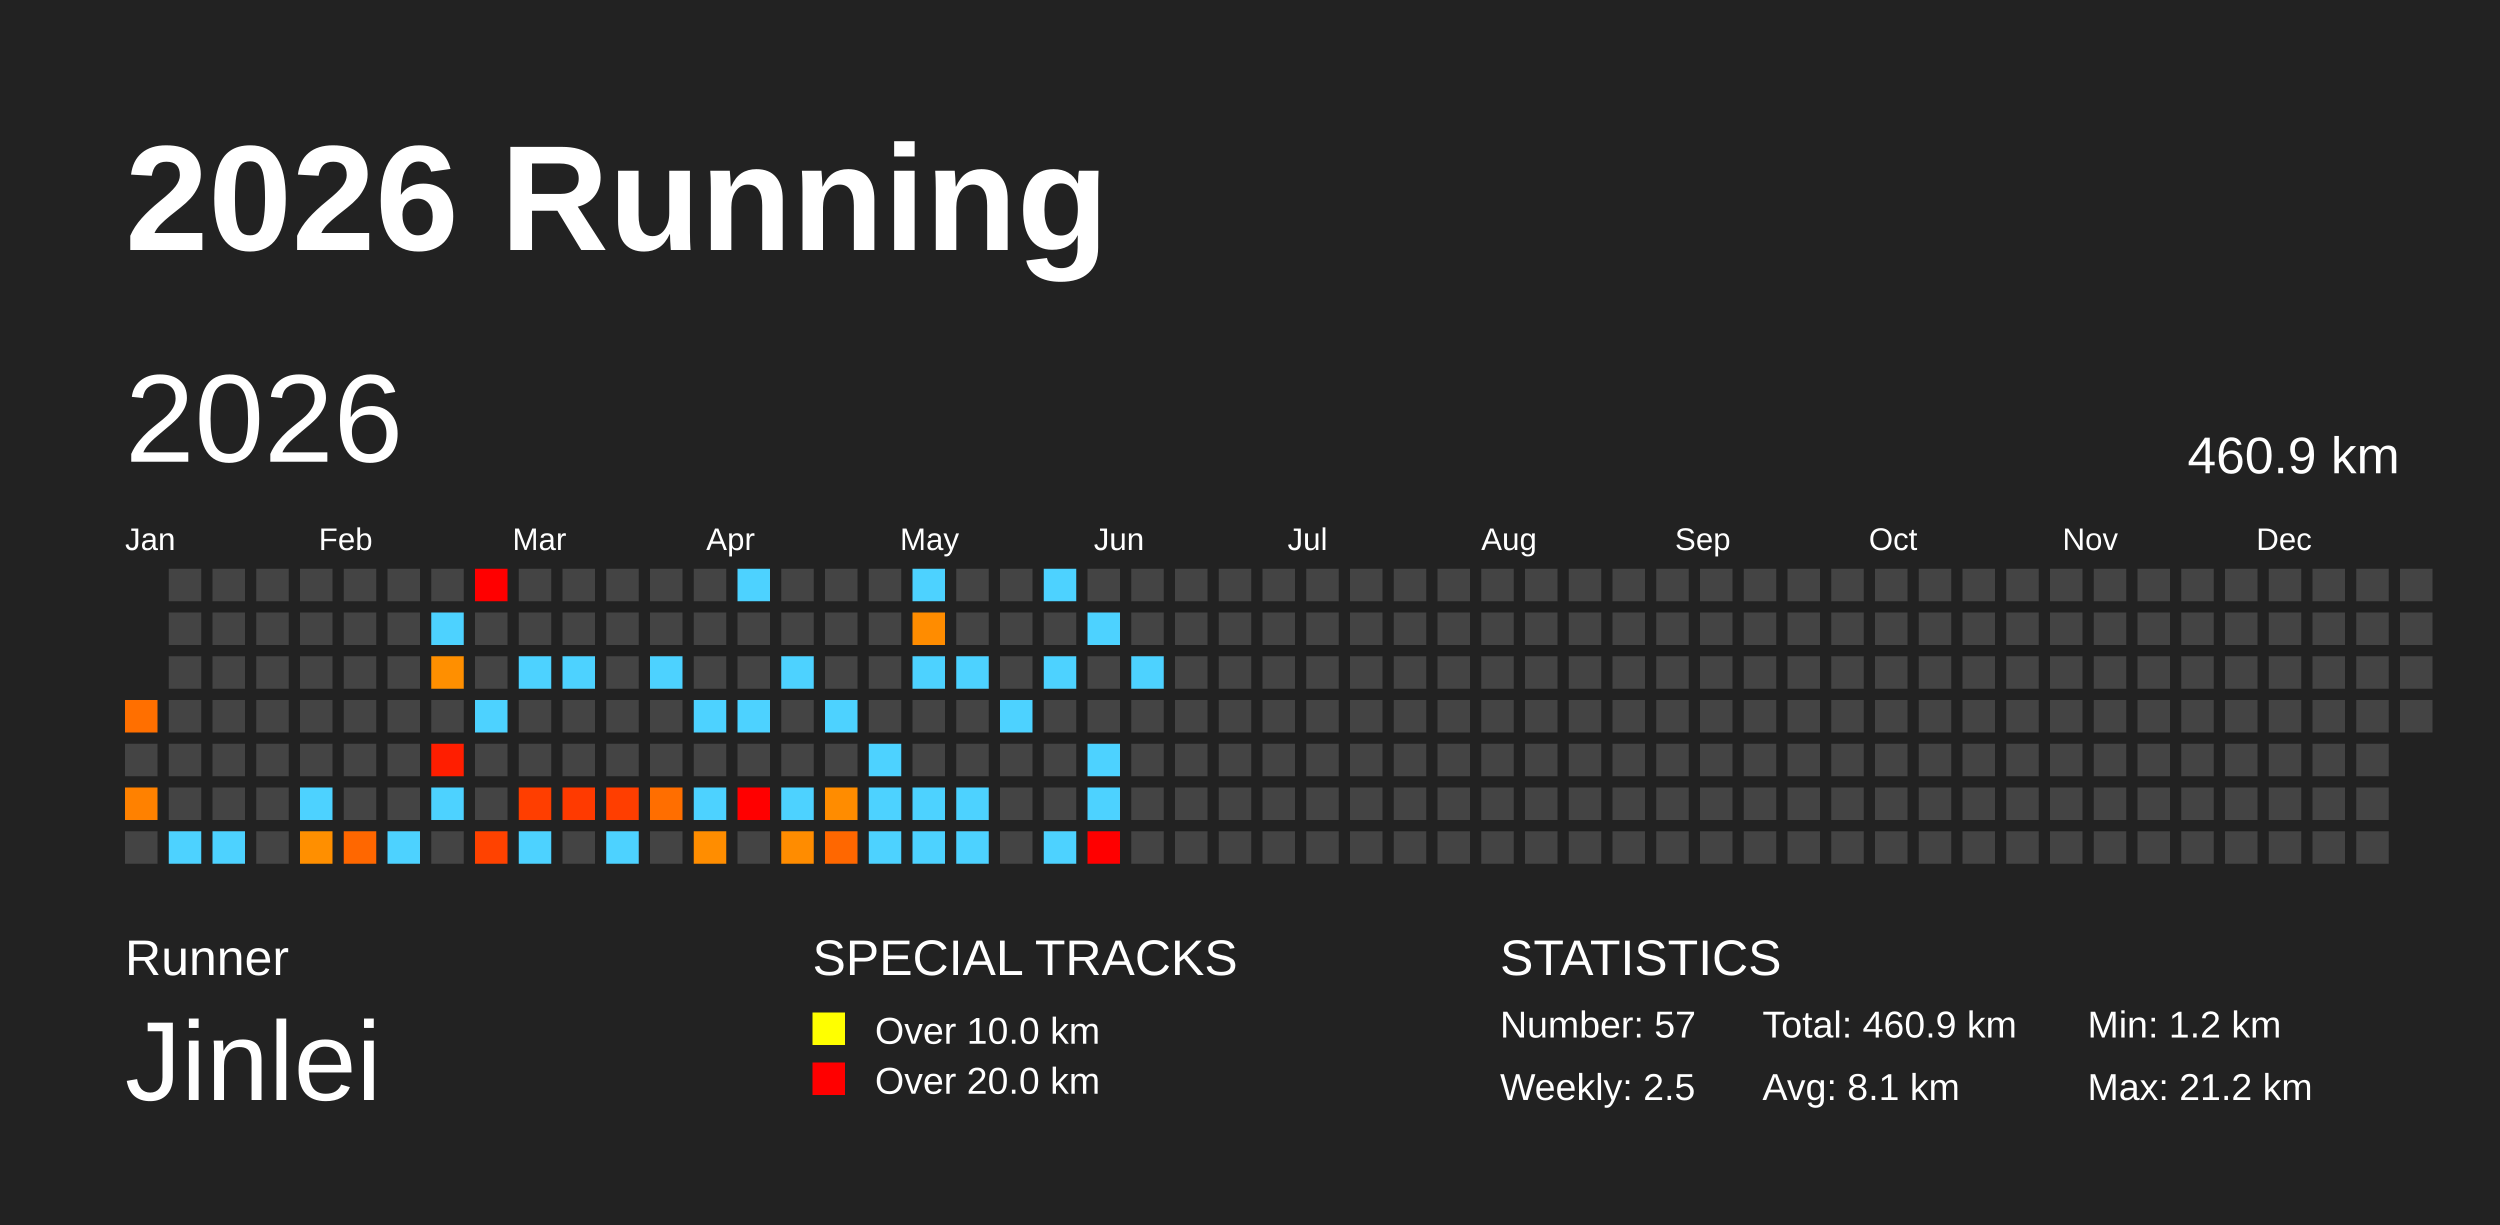
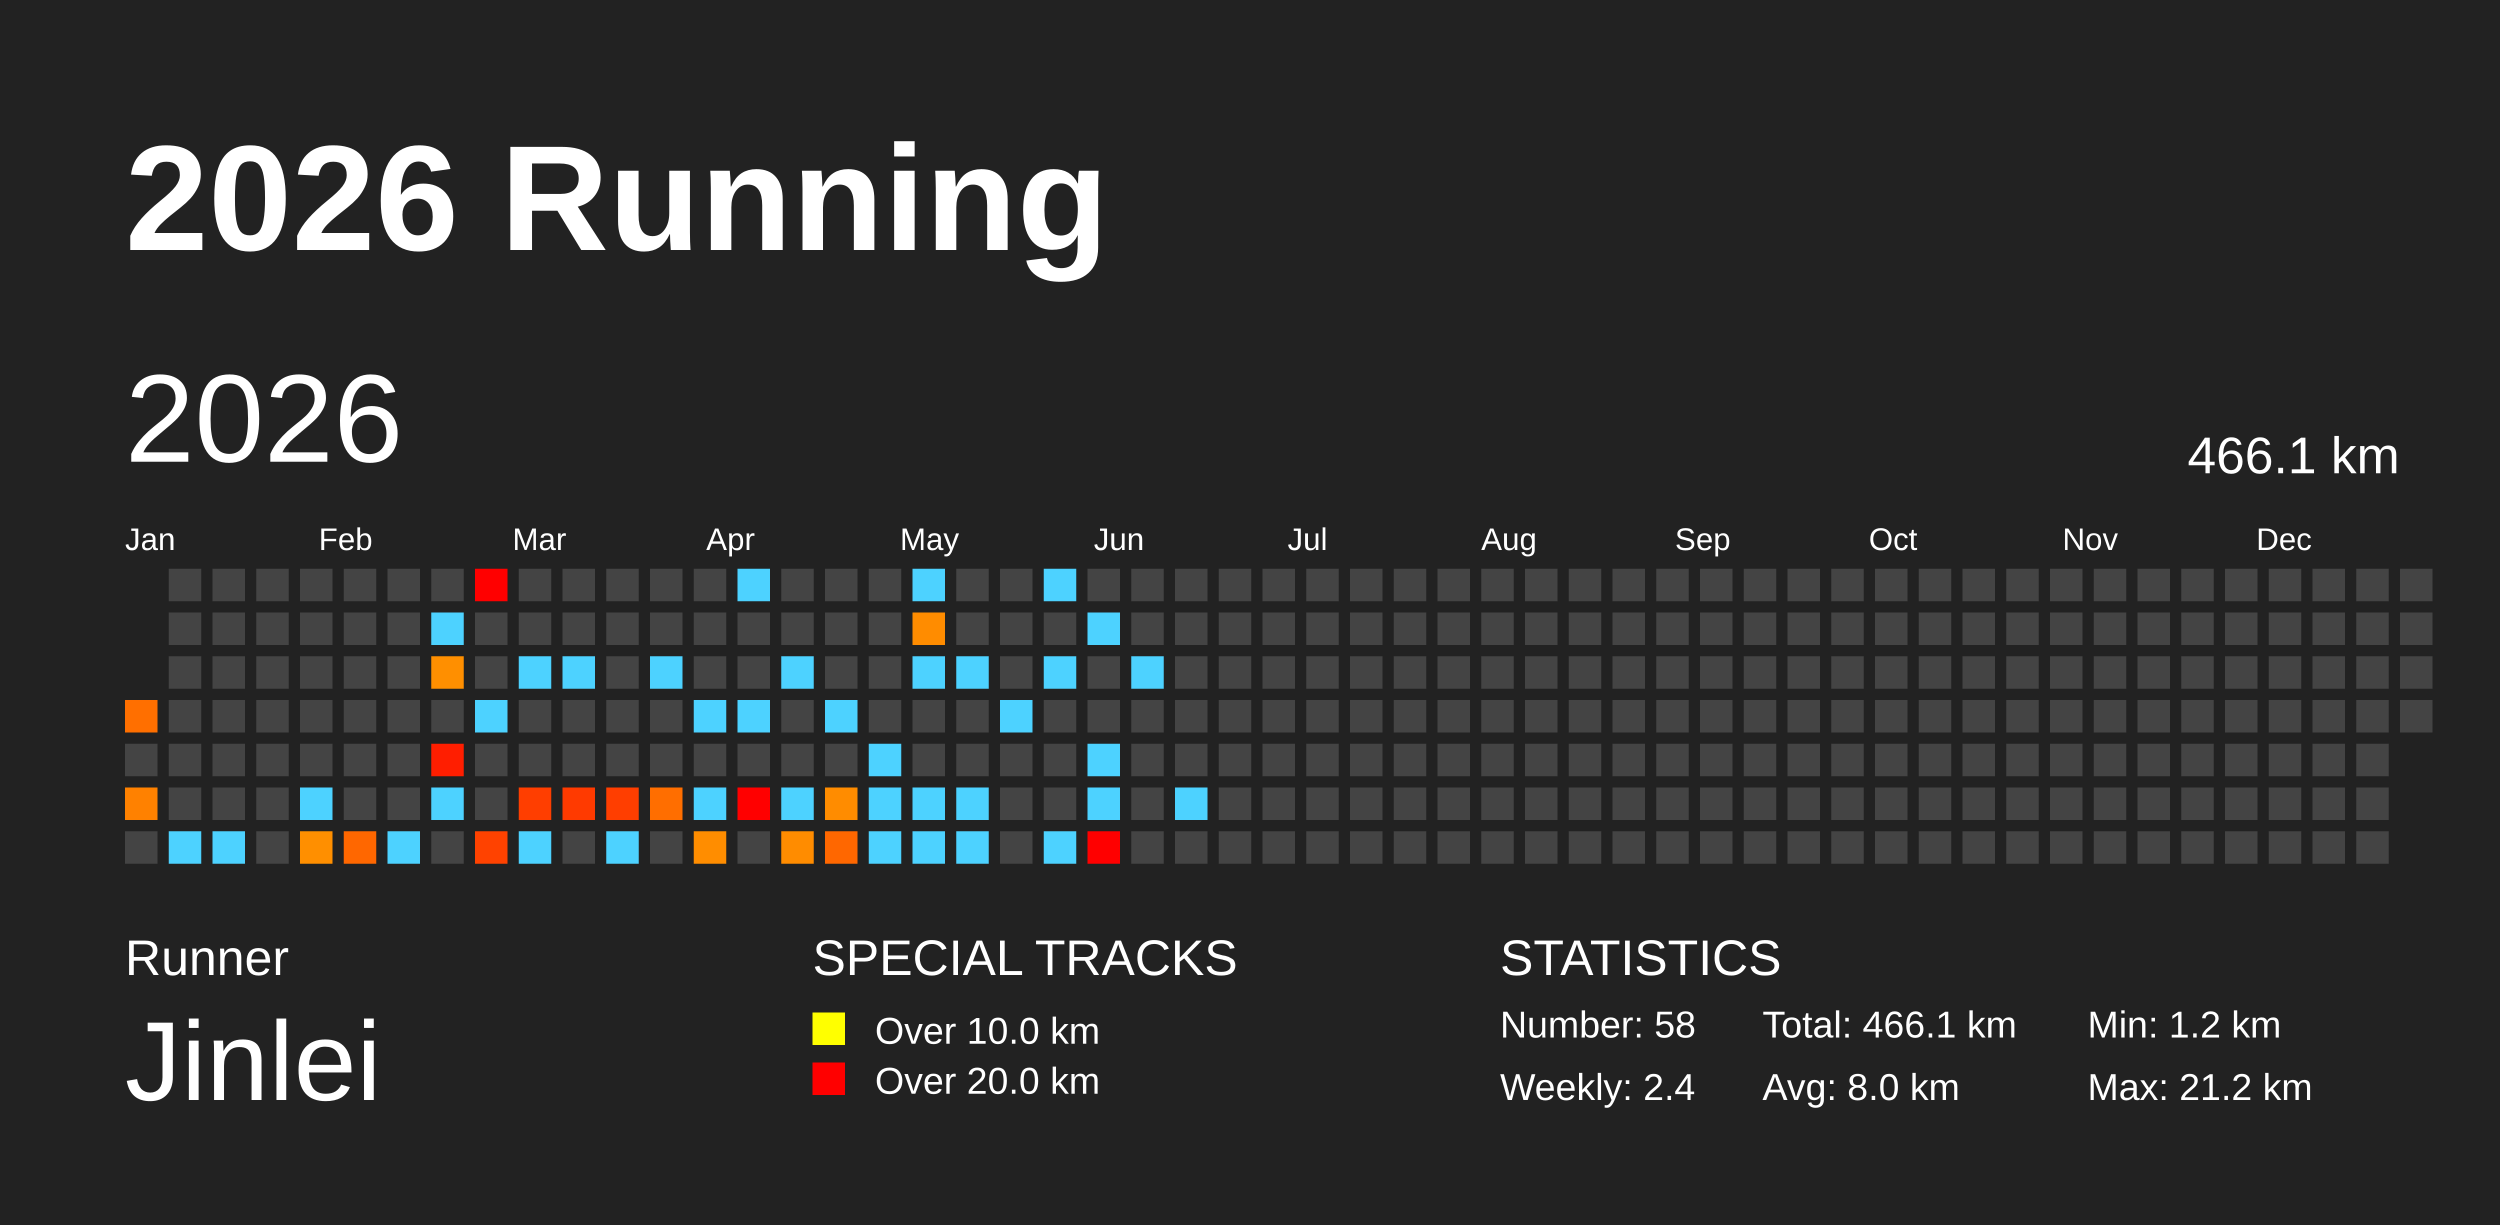
<svg xmlns="http://www.w3.org/2000/svg" baseProfile="full" height="98mm" version="1.1" viewBox="0,0,200,98" width="200mm">
  <defs>
    <pattern height="2" id="indoor-stripe" patternUnits="userSpaceOnUse" width="2">
      <line stroke="white" stroke-opacity="0.45" stroke-width="0.5" x1="0" x2="2" y1="2" y2="0" />
    </pattern>
  </defs>
  <rect fill="#222222" height="98" width="200" x="0" y="0" />
  <text fill="#FFFFFF" style="font-size:12px; font-family:Arial; font-weight:bold;" x="10" y="20">2026 Running</text>
  <text fill="#FFFFFF" style="font-size:4px; font-family:Arial" x="10" y="78">Runner</text>
  <text fill="#FFFFFF" style="font-size:9px; font-family:Arial" x="10" y="88">Jinlei</text>
  <text fill="#FFFFFF" style="font-size:4px; font-family:Arial" x="65" y="78">SPECIAL TRACKS</text>
  <rect fill="yellow" height="2.6" width="2.6" x="65" y="81" />
  <text fill="#FFFFFF" style="font-size:3px; font-family:Arial" x="70" y="83.5">Over 10.0 km</text>
  <rect fill="red" height="2.6" width="2.6" x="65" y="85" />
  <text fill="#FFFFFF" style="font-size:3px; font-family:Arial" x="70" y="87.5">Over 20.0 km</text>
  <text fill="#FFFFFF" style="font-size:4px; font-family:Arial" x="120" y="78">STATISTICS</text>
-   <text fill="#FFFFFF" style="font-size:3px; font-family:Arial" x="120" y="83">Number: 57</text>
-   <text fill="#FFFFFF" style="font-size:3px; font-family:Arial" x="120" y="88">Weekly: 2.5</text>
-   <text fill="#FFFFFF" style="font-size:3px; font-family:Arial" x="141" y="83">Total: 460.9 km</text>
-   <text fill="#FFFFFF" style="font-size:3px; font-family:Arial" x="141" y="88">Avg: 8.1 km</text>
+   <text fill="#FFFFFF" style="font-size:3px; font-family:Arial" x="120" y="83">Number: 58</text>
+   <text fill="#FFFFFF" style="font-size:3px; font-family:Arial" x="120" y="88">Weekly: 2.4</text>
+   <text fill="#FFFFFF" style="font-size:3px; font-family:Arial" x="141" y="83">Total: 466.1 km</text>
+   <text fill="#FFFFFF" style="font-size:3px; font-family:Arial" x="141" y="88">Avg: 8.0 km</text>
  <text fill="#FFFFFF" style="font-size:3px; font-family:Arial" x="167" y="83">Min: 1.2 km</text>
  <text fill="#FFFFFF" style="font-size:3px; font-family:Arial" x="167" y="88">Max: 21.2 km</text>
  <text dominant-baseline="hanging" fill="#FFFFFF" style="font-size:10.0px; font-family:Arial;" x="10" y="30">2026</text>
-   <text dominant-baseline="hanging" fill="#FFFFFF" style="font-size:4.125px; font-family:Arial;" x="175" y="35">460.9 km</text>
+   <text dominant-baseline="hanging" fill="#FFFFFF" style="font-size:4.125px; font-family:Arial;" x="175" y="35">466.1 km</text>
  <text fill="#FFFFFF" style="font-size:2.5px; font-family:Arial" x="10.0" y="44">Jan</text>
  <text fill="#FFFFFF" style="font-size:2.5px; font-family:Arial" x="25.5" y="44">Feb</text>
  <text fill="#FFFFFF" style="font-size:2.5px; font-family:Arial" x="41.0" y="44">Mar</text>
  <text fill="#FFFFFF" style="font-size:2.5px; font-family:Arial" x="56.5" y="44">Apr</text>
  <text fill="#FFFFFF" style="font-size:2.5px; font-family:Arial" x="72.0" y="44">May</text>
  <text fill="#FFFFFF" style="font-size:2.5px; font-family:Arial" x="87.5" y="44">Jun</text>
  <text fill="#FFFFFF" style="font-size:2.5px; font-family:Arial" x="103.0" y="44">Jul</text>
  <text fill="#FFFFFF" style="font-size:2.5px; font-family:Arial" x="118.5" y="44">Aug</text>
  <text fill="#FFFFFF" style="font-size:2.5px; font-family:Arial" x="134.0" y="44">Sep</text>
  <text fill="#FFFFFF" style="font-size:2.5px; font-family:Arial" x="149.5" y="44">Oct</text>
  <text fill="#FFFFFF" style="font-size:2.5px; font-family:Arial" x="165.0" y="44">Nov</text>
  <text fill="#FFFFFF" style="font-size:2.5px; font-family:Arial" x="180.5" y="44">Dec</text>
  <rect fill="#ff6f00" height="2.6" width="2.6" x="10.0" y="56.0" />
  <rect fill="#444444" height="2.6" width="2.6" x="10.0" y="59.5" />
  <rect fill="#ff8100" height="2.6" width="2.6" x="10.0" y="63.0" />
  <rect fill="#444444" height="2.6" width="2.6" x="10.0" y="66.5" />
  <rect fill="#444444" height="2.6" width="2.6" x="13.5" y="45.5" />
  <rect fill="#444444" height="2.6" width="2.6" x="13.5" y="49.0" />
  <rect fill="#444444" height="2.6" width="2.6" x="13.5" y="52.5" />
  <rect fill="#444444" height="2.6" width="2.6" x="13.5" y="56.0" />
  <rect fill="#444444" height="2.6" width="2.6" x="13.5" y="59.5" />
  <rect fill="#444444" height="2.6" width="2.6" x="13.5" y="63.0" />
  <rect fill="#4dd2ff" height="2.6" width="2.6" x="13.5" y="66.5" />
  <rect fill="#444444" height="2.6" width="2.6" x="17.0" y="45.5" />
  <rect fill="#444444" height="2.6" width="2.6" x="17.0" y="49.0" />
  <rect fill="#444444" height="2.6" width="2.6" x="17.0" y="52.5" />
  <rect fill="#444444" height="2.6" width="2.6" x="17.0" y="56.0" />
  <rect fill="#444444" height="2.6" width="2.6" x="17.0" y="59.5" />
  <rect fill="#444444" height="2.6" width="2.6" x="17.0" y="63.0" />
  <rect fill="#4dd2ff" height="2.6" width="2.6" x="17.0" y="66.5" />
  <rect fill="#444444" height="2.6" width="2.6" x="20.5" y="45.5" />
  <rect fill="#444444" height="2.6" width="2.6" x="20.5" y="49.0" />
  <rect fill="#444444" height="2.6" width="2.6" x="20.5" y="52.5" />
  <rect fill="#444444" height="2.6" width="2.6" x="20.5" y="56.0" />
  <rect fill="#444444" height="2.6" width="2.6" x="20.5" y="59.5" />
  <rect fill="#444444" height="2.6" width="2.6" x="20.5" y="63.0" />
  <rect fill="#444444" height="2.6" width="2.6" x="20.5" y="66.5" />
  <rect fill="#444444" height="2.6" width="2.6" x="24.0" y="45.5" />
  <rect fill="#444444" height="2.6" width="2.6" x="24.0" y="49.0" />
  <rect fill="#444444" height="2.6" width="2.6" x="24.0" y="52.5" />
  <rect fill="#444444" height="2.6" width="2.6" x="24.0" y="56.0" />
  <rect fill="#444444" height="2.6" width="2.6" x="24.0" y="59.5" />
  <rect fill="#4dd2ff" height="2.6" width="2.6" x="24.0" y="63.0" />
  <rect fill="#ff8f00" height="2.6" width="2.6" x="24.0" y="66.5" />
  <rect fill="#444444" height="2.6" width="2.6" x="27.5" y="45.5" />
  <rect fill="#444444" height="2.6" width="2.6" x="27.5" y="49.0" />
  <rect fill="#444444" height="2.6" width="2.6" x="27.5" y="52.5" />
  <rect fill="#444444" height="2.6" width="2.6" x="27.5" y="56.0" />
  <rect fill="#444444" height="2.6" width="2.6" x="27.5" y="59.5" />
  <rect fill="#444444" height="2.6" width="2.6" x="27.5" y="63.0" />
  <rect fill="#ff6700" height="2.6" width="2.6" x="27.5" y="66.5" />
  <rect fill="#444444" height="2.6" width="2.6" x="31.0" y="45.5" />
  <rect fill="#444444" height="2.6" width="2.6" x="31.0" y="49.0" />
  <rect fill="#444444" height="2.6" width="2.6" x="31.0" y="52.5" />
  <rect fill="#444444" height="2.6" width="2.6" x="31.0" y="56.0" />
  <rect fill="#444444" height="2.6" width="2.6" x="31.0" y="59.5" />
  <rect fill="#444444" height="2.6" width="2.6" x="31.0" y="63.0" />
  <rect fill="#4dd2ff" height="2.6" width="2.6" x="31.0" y="66.5" />
  <rect fill="#444444" height="2.6" width="2.6" x="34.5" y="45.5" />
  <rect fill="#4dd2ff" height="2.6" width="2.6" x="34.5" y="49.0" />
  <rect fill="#ff8f00" height="2.6" width="2.6" x="34.5" y="52.5" />
  <rect fill="#444444" height="2.6" width="2.6" x="34.5" y="56.0" />
  <rect fill="#ff1e00" height="2.6" width="2.6" x="34.5" y="59.5" />
  <rect fill="#4dd2ff" height="2.6" width="2.6" x="34.5" y="63.0" />
  <rect fill="#444444" height="2.6" width="2.6" x="34.5" y="66.5" />
  <rect fill="red" height="2.6" width="2.6" x="38.0" y="45.5" />
  <rect fill="#444444" height="2.6" width="2.6" x="38.0" y="49.0" />
  <rect fill="#444444" height="2.6" width="2.6" x="38.0" y="52.5" />
  <rect fill="#4dd2ff" height="2.6" width="2.6" x="38.0" y="56.0" />
  <rect fill="#444444" height="2.6" width="2.6" x="38.0" y="59.5" />
  <rect fill="#444444" height="2.6" width="2.6" x="38.0" y="63.0" />
  <rect fill="#ff4200" height="2.6" width="2.6" x="38.0" y="66.5" />
  <rect fill="#444444" height="2.6" width="2.6" x="41.5" y="45.5" />
  <rect fill="#444444" height="2.6" width="2.6" x="41.5" y="49.0" />
  <rect fill="#4dd2ff" height="2.6" width="2.6" x="41.5" y="52.5" />
  <rect fill="#444444" height="2.6" width="2.6" x="41.5" y="56.0" />
  <rect fill="#444444" height="2.6" width="2.6" x="41.5" y="59.5" />
  <rect fill="#ff3e00" height="2.6" width="2.6" x="41.5" y="63.0" />
  <rect fill="#4dd2ff" height="2.6" width="2.6" x="41.5" y="66.5" />
  <rect fill="#444444" height="2.6" width="2.6" x="45.0" y="45.5" />
  <rect fill="#444444" height="2.6" width="2.6" x="45.0" y="49.0" />
  <rect fill="#4dd2ff" height="2.6" width="2.6" x="45.0" y="52.5" />
  <rect fill="#444444" height="2.6" width="2.6" x="45.0" y="56.0" />
  <rect fill="#444444" height="2.6" width="2.6" x="45.0" y="59.5" />
  <rect fill="#ff3a00" height="2.6" width="2.6" x="45.0" y="63.0" />
  <rect fill="#444444" height="2.6" width="2.6" x="45.0" y="66.5" />
  <rect fill="#444444" height="2.6" width="2.6" x="48.5" y="45.5" />
  <rect fill="#444444" height="2.6" width="2.6" x="48.5" y="49.0" />
  <rect fill="#444444" height="2.6" width="2.6" x="48.5" y="52.5" />
  <rect fill="#444444" height="2.6" width="2.6" x="48.5" y="56.0" />
  <rect fill="#444444" height="2.6" width="2.6" x="48.5" y="59.5" />
  <rect fill="#ff3e00" height="2.6" width="2.6" x="48.5" y="63.0" />
  <rect fill="#4dd2ff" height="2.6" width="2.6" x="48.5" y="66.5" />
  <rect fill="#444444" height="2.6" width="2.6" x="52.0" y="45.5" />
  <rect fill="#444444" height="2.6" width="2.6" x="52.0" y="49.0" />
  <rect fill="#4dd2ff" height="2.6" width="2.6" x="52.0" y="52.5" />
  <rect fill="#444444" height="2.6" width="2.6" x="52.0" y="56.0" />
  <rect fill="#444444" height="2.6" width="2.6" x="52.0" y="59.5" />
  <rect fill="#ff6e00" height="2.6" width="2.6" x="52.0" y="63.0" />
  <rect fill="#444444" height="2.6" width="2.6" x="52.0" y="66.5" />
  <rect fill="#444444" height="2.6" width="2.6" x="55.5" y="45.5" />
  <rect fill="#444444" height="2.6" width="2.6" x="55.5" y="49.0" />
  <rect fill="#444444" height="2.6" width="2.6" x="55.5" y="52.5" />
  <rect fill="#4dd2ff" height="2.6" width="2.6" x="55.5" y="56.0" />
  <rect fill="#444444" height="2.6" width="2.6" x="55.5" y="59.5" />
  <rect fill="#4dd2ff" height="2.6" width="2.6" x="55.5" y="63.0" />
  <rect fill="#ff8d00" height="2.6" width="2.6" x="55.5" y="66.5" />
  <rect fill="#4dd2ff" height="2.6" width="2.6" x="59.0" y="45.5" />
  <rect fill="#444444" height="2.6" width="2.6" x="59.0" y="49.0" />
  <rect fill="#444444" height="2.6" width="2.6" x="59.0" y="52.5" />
  <rect fill="#4dd2ff" height="2.6" width="2.6" x="59.0" y="56.0" />
  <rect fill="#444444" height="2.6" width="2.6" x="59.0" y="59.5" />
  <rect fill="red" height="2.6" width="2.6" x="59.0" y="63.0" />
  <rect fill="#444444" height="2.6" width="2.6" x="59.0" y="66.5" />
  <rect fill="#444444" height="2.6" width="2.6" x="62.5" y="45.5" />
  <rect fill="#444444" height="2.6" width="2.6" x="62.5" y="49.0" />
  <rect fill="#4dd2ff" height="2.6" width="2.6" x="62.5" y="52.5" />
  <rect fill="#444444" height="2.6" width="2.6" x="62.5" y="56.0" />
  <rect fill="#444444" height="2.6" width="2.6" x="62.5" y="59.5" />
  <rect fill="#4dd2ff" height="2.6" width="2.6" x="62.5" y="63.0" />
  <rect fill="#ff8c00" height="2.6" width="2.6" x="62.5" y="66.5" />
  <rect fill="#444444" height="2.6" width="2.6" x="66.0" y="45.5" />
  <rect fill="#444444" height="2.6" width="2.6" x="66.0" y="49.0" />
  <rect fill="#444444" height="2.6" width="2.6" x="66.0" y="52.5" />
  <rect fill="#4dd2ff" height="2.6" width="2.6" x="66.0" y="56.0" />
  <rect fill="#444444" height="2.6" width="2.6" x="66.0" y="59.5" />
  <rect fill="#ff8c00" height="2.6" width="2.6" x="66.0" y="63.0" />
  <rect fill="#ff6700" height="2.6" width="2.6" x="66.0" y="66.5" />
  <rect fill="#444444" height="2.6" width="2.6" x="69.5" y="45.5" />
  <rect fill="#444444" height="2.6" width="2.6" x="69.5" y="49.0" />
  <rect fill="#444444" height="2.6" width="2.6" x="69.5" y="52.5" />
  <rect fill="#444444" height="2.6" width="2.6" x="69.5" y="56.0" />
  <rect fill="#4dd2ff" height="2.6" width="2.6" x="69.5" y="59.5" />
  <rect fill="#4dd2ff" height="2.6" width="2.6" x="69.5" y="63.0" />
  <rect fill="#4dd2ff" height="2.6" width="2.6" x="69.5" y="66.5" />
  <rect fill="#4dd2ff" height="2.6" width="2.6" x="73.0" y="45.5" />
  <rect fill="#ff8c00" height="2.6" width="2.6" x="73.0" y="49.0" />
  <rect fill="#4dd2ff" height="2.6" width="2.6" x="73.0" y="52.5" />
  <rect fill="#444444" height="2.6" width="2.6" x="73.0" y="56.0" />
  <rect fill="#444444" height="2.6" width="2.6" x="73.0" y="59.5" />
  <rect fill="#4dd2ff" height="2.6" width="2.6" x="73.0" y="63.0" />
  <rect fill="#4dd2ff" height="2.6" width="2.6" x="73.0" y="66.5" />
  <rect fill="#444444" height="2.6" width="2.6" x="76.5" y="45.5" />
  <rect fill="#444444" height="2.6" width="2.6" x="76.5" y="49.0" />
  <rect fill="#4dd2ff" height="2.6" width="2.6" x="76.5" y="52.5" />
  <rect fill="#444444" height="2.6" width="2.6" x="76.5" y="56.0" />
  <rect fill="#444444" height="2.6" width="2.6" x="76.5" y="59.5" />
  <rect fill="#4dd2ff" height="2.6" width="2.6" x="76.5" y="63.0" />
  <rect fill="#4dd2ff" height="2.6" width="2.6" x="76.5" y="66.5" />
  <rect fill="#444444" height="2.6" width="2.6" x="80.0" y="45.5" />
  <rect fill="#444444" height="2.6" width="2.6" x="80.0" y="49.0" />
  <rect fill="#444444" height="2.6" width="2.6" x="80.0" y="52.5" />
  <rect fill="#4dd2ff" height="2.6" width="2.6" x="80.0" y="56.0" />
  <rect fill="#444444" height="2.6" width="2.6" x="80.0" y="59.5" />
  <rect fill="#444444" height="2.6" width="2.6" x="80.0" y="63.0" />
  <rect fill="#444444" height="2.6" width="2.6" x="80.0" y="66.5" />
  <rect fill="#4dd2ff" height="2.6" width="2.6" x="83.5" y="45.5" />
  <rect fill="#444444" height="2.6" width="2.6" x="83.5" y="49.0" />
  <rect fill="#4dd2ff" height="2.6" width="2.6" x="83.5" y="52.5" />
  <rect fill="#444444" height="2.6" width="2.6" x="83.5" y="56.0" />
  <rect fill="#444444" height="2.6" width="2.6" x="83.5" y="59.5" />
  <rect fill="#444444" height="2.6" width="2.6" x="83.5" y="63.0" />
  <rect fill="#4dd2ff" height="2.6" width="2.6" x="83.5" y="66.5" />
  <rect fill="#444444" height="2.6" width="2.6" x="87.0" y="45.5" />
  <rect fill="#4dd2ff" height="2.6" width="2.6" x="87.0" y="49.0" />
  <rect fill="#444444" height="2.6" width="2.6" x="87.0" y="52.5" />
  <rect fill="#444444" height="2.6" width="2.6" x="87.0" y="56.0" />
  <rect fill="#4dd2ff" height="2.6" width="2.6" x="87.0" y="59.5" />
  <rect fill="#4dd2ff" height="2.6" width="2.6" x="87.0" y="63.0" />
  <rect fill="red" height="2.6" width="2.6" x="87.0" y="66.5" />
  <rect fill="#444444" height="2.6" width="2.6" x="90.5" y="45.5" />
  <rect fill="#444444" height="2.6" width="2.6" x="90.5" y="49.0" />
  <rect fill="#4dd2ff" height="2.6" width="2.6" x="90.5" y="52.5" />
  <rect fill="#444444" height="2.6" width="2.6" x="90.5" y="56.0" />
  <rect fill="#444444" height="2.6" width="2.6" x="90.5" y="59.5" />
  <rect fill="#444444" height="2.6" width="2.6" x="90.5" y="63.0" />
  <rect fill="#444444" height="2.6" width="2.6" x="90.5" y="66.5" />
  <rect fill="#444444" height="2.6" width="2.6" x="94.0" y="45.5" />
  <rect fill="#444444" height="2.6" width="2.6" x="94.0" y="49.0" />
  <rect fill="#444444" height="2.6" width="2.6" x="94.0" y="52.5" />
  <rect fill="#444444" height="2.6" width="2.6" x="94.0" y="56.0" />
  <rect fill="#444444" height="2.6" width="2.6" x="94.0" y="59.5" />
-   <rect fill="#444444" height="2.6" width="2.6" x="94.0" y="63.0" />
+   <rect fill="#4dd2ff" height="2.6" width="2.6" x="94.0" y="63.0" />
  <rect fill="#444444" height="2.6" width="2.6" x="94.0" y="66.5" />
  <rect fill="#444444" height="2.6" width="2.6" x="97.5" y="45.5" />
  <rect fill="#444444" height="2.6" width="2.6" x="97.5" y="49.0" />
  <rect fill="#444444" height="2.6" width="2.6" x="97.5" y="52.5" />
  <rect fill="#444444" height="2.6" width="2.6" x="97.5" y="56.0" />
  <rect fill="#444444" height="2.6" width="2.6" x="97.5" y="59.5" />
  <rect fill="#444444" height="2.6" width="2.6" x="97.5" y="63.0" />
  <rect fill="#444444" height="2.6" width="2.6" x="97.5" y="66.5" />
  <rect fill="#444444" height="2.6" width="2.6" x="101.0" y="45.5" />
  <rect fill="#444444" height="2.6" width="2.6" x="101.0" y="49.0" />
  <rect fill="#444444" height="2.6" width="2.6" x="101.0" y="52.5" />
  <rect fill="#444444" height="2.6" width="2.6" x="101.0" y="56.0" />
  <rect fill="#444444" height="2.6" width="2.6" x="101.0" y="59.5" />
  <rect fill="#444444" height="2.6" width="2.6" x="101.0" y="63.0" />
  <rect fill="#444444" height="2.6" width="2.6" x="101.0" y="66.5" />
  <rect fill="#444444" height="2.6" width="2.6" x="104.5" y="45.5" />
  <rect fill="#444444" height="2.6" width="2.6" x="104.5" y="49.0" />
  <rect fill="#444444" height="2.6" width="2.6" x="104.5" y="52.5" />
  <rect fill="#444444" height="2.6" width="2.6" x="104.5" y="56.0" />
  <rect fill="#444444" height="2.6" width="2.6" x="104.5" y="59.5" />
  <rect fill="#444444" height="2.6" width="2.6" x="104.5" y="63.0" />
  <rect fill="#444444" height="2.6" width="2.6" x="104.5" y="66.5" />
  <rect fill="#444444" height="2.6" width="2.6" x="108.0" y="45.5" />
  <rect fill="#444444" height="2.6" width="2.6" x="108.0" y="49.0" />
  <rect fill="#444444" height="2.6" width="2.6" x="108.0" y="52.5" />
  <rect fill="#444444" height="2.6" width="2.6" x="108.0" y="56.0" />
  <rect fill="#444444" height="2.6" width="2.6" x="108.0" y="59.5" />
  <rect fill="#444444" height="2.6" width="2.6" x="108.0" y="63.0" />
  <rect fill="#444444" height="2.6" width="2.6" x="108.0" y="66.5" />
  <rect fill="#444444" height="2.6" width="2.6" x="111.5" y="45.5" />
  <rect fill="#444444" height="2.6" width="2.6" x="111.5" y="49.0" />
  <rect fill="#444444" height="2.6" width="2.6" x="111.5" y="52.5" />
  <rect fill="#444444" height="2.6" width="2.6" x="111.5" y="56.0" />
  <rect fill="#444444" height="2.6" width="2.6" x="111.5" y="59.5" />
  <rect fill="#444444" height="2.6" width="2.6" x="111.5" y="63.0" />
  <rect fill="#444444" height="2.6" width="2.6" x="111.5" y="66.5" />
  <rect fill="#444444" height="2.6" width="2.6" x="115.0" y="45.5" />
  <rect fill="#444444" height="2.6" width="2.6" x="115.0" y="49.0" />
  <rect fill="#444444" height="2.6" width="2.6" x="115.0" y="52.5" />
  <rect fill="#444444" height="2.6" width="2.6" x="115.0" y="56.0" />
  <rect fill="#444444" height="2.6" width="2.6" x="115.0" y="59.5" />
  <rect fill="#444444" height="2.6" width="2.6" x="115.0" y="63.0" />
  <rect fill="#444444" height="2.6" width="2.6" x="115.0" y="66.5" />
  <rect fill="#444444" height="2.6" width="2.6" x="118.5" y="45.5" />
  <rect fill="#444444" height="2.6" width="2.6" x="118.5" y="49.0" />
  <rect fill="#444444" height="2.6" width="2.6" x="118.5" y="52.5" />
  <rect fill="#444444" height="2.6" width="2.6" x="118.5" y="56.0" />
  <rect fill="#444444" height="2.6" width="2.6" x="118.5" y="59.5" />
  <rect fill="#444444" height="2.6" width="2.6" x="118.5" y="63.0" />
  <rect fill="#444444" height="2.6" width="2.6" x="118.5" y="66.5" />
  <rect fill="#444444" height="2.6" width="2.6" x="122.0" y="45.5" />
  <rect fill="#444444" height="2.6" width="2.6" x="122.0" y="49.0" />
  <rect fill="#444444" height="2.6" width="2.6" x="122.0" y="52.5" />
  <rect fill="#444444" height="2.6" width="2.6" x="122.0" y="56.0" />
  <rect fill="#444444" height="2.6" width="2.6" x="122.0" y="59.5" />
  <rect fill="#444444" height="2.6" width="2.6" x="122.0" y="63.0" />
  <rect fill="#444444" height="2.6" width="2.6" x="122.0" y="66.5" />
  <rect fill="#444444" height="2.6" width="2.6" x="125.5" y="45.5" />
  <rect fill="#444444" height="2.6" width="2.6" x="125.5" y="49.0" />
  <rect fill="#444444" height="2.6" width="2.6" x="125.5" y="52.5" />
  <rect fill="#444444" height="2.6" width="2.6" x="125.5" y="56.0" />
  <rect fill="#444444" height="2.6" width="2.6" x="125.5" y="59.5" />
  <rect fill="#444444" height="2.6" width="2.6" x="125.5" y="63.0" />
  <rect fill="#444444" height="2.6" width="2.6" x="125.5" y="66.5" />
  <rect fill="#444444" height="2.6" width="2.6" x="129.0" y="45.5" />
  <rect fill="#444444" height="2.6" width="2.6" x="129.0" y="49.0" />
  <rect fill="#444444" height="2.6" width="2.6" x="129.0" y="52.5" />
  <rect fill="#444444" height="2.6" width="2.6" x="129.0" y="56.0" />
  <rect fill="#444444" height="2.6" width="2.6" x="129.0" y="59.5" />
  <rect fill="#444444" height="2.6" width="2.6" x="129.0" y="63.0" />
  <rect fill="#444444" height="2.6" width="2.6" x="129.0" y="66.5" />
  <rect fill="#444444" height="2.6" width="2.6" x="132.5" y="45.5" />
  <rect fill="#444444" height="2.6" width="2.6" x="132.5" y="49.0" />
  <rect fill="#444444" height="2.6" width="2.6" x="132.5" y="52.5" />
  <rect fill="#444444" height="2.6" width="2.6" x="132.5" y="56.0" />
  <rect fill="#444444" height="2.6" width="2.6" x="132.5" y="59.5" />
  <rect fill="#444444" height="2.6" width="2.6" x="132.5" y="63.0" />
  <rect fill="#444444" height="2.6" width="2.6" x="132.5" y="66.5" />
  <rect fill="#444444" height="2.6" width="2.6" x="136.0" y="45.5" />
  <rect fill="#444444" height="2.6" width="2.6" x="136.0" y="49.0" />
  <rect fill="#444444" height="2.6" width="2.6" x="136.0" y="52.5" />
  <rect fill="#444444" height="2.6" width="2.6" x="136.0" y="56.0" />
  <rect fill="#444444" height="2.6" width="2.6" x="136.0" y="59.5" />
  <rect fill="#444444" height="2.6" width="2.6" x="136.0" y="63.0" />
  <rect fill="#444444" height="2.6" width="2.6" x="136.0" y="66.5" />
  <rect fill="#444444" height="2.6" width="2.6" x="139.5" y="45.5" />
  <rect fill="#444444" height="2.6" width="2.6" x="139.5" y="49.0" />
  <rect fill="#444444" height="2.6" width="2.6" x="139.5" y="52.5" />
  <rect fill="#444444" height="2.6" width="2.6" x="139.5" y="56.0" />
  <rect fill="#444444" height="2.6" width="2.6" x="139.5" y="59.5" />
  <rect fill="#444444" height="2.6" width="2.6" x="139.5" y="63.0" />
  <rect fill="#444444" height="2.6" width="2.6" x="139.5" y="66.5" />
  <rect fill="#444444" height="2.6" width="2.6" x="143.0" y="45.5" />
  <rect fill="#444444" height="2.6" width="2.6" x="143.0" y="49.0" />
  <rect fill="#444444" height="2.6" width="2.6" x="143.0" y="52.5" />
  <rect fill="#444444" height="2.6" width="2.6" x="143.0" y="56.0" />
  <rect fill="#444444" height="2.6" width="2.6" x="143.0" y="59.5" />
  <rect fill="#444444" height="2.6" width="2.6" x="143.0" y="63.0" />
  <rect fill="#444444" height="2.6" width="2.6" x="143.0" y="66.5" />
  <rect fill="#444444" height="2.6" width="2.6" x="146.5" y="45.5" />
  <rect fill="#444444" height="2.6" width="2.6" x="146.5" y="49.0" />
  <rect fill="#444444" height="2.6" width="2.6" x="146.5" y="52.5" />
  <rect fill="#444444" height="2.6" width="2.6" x="146.5" y="56.0" />
  <rect fill="#444444" height="2.6" width="2.6" x="146.5" y="59.5" />
  <rect fill="#444444" height="2.6" width="2.6" x="146.5" y="63.0" />
  <rect fill="#444444" height="2.6" width="2.6" x="146.5" y="66.5" />
  <rect fill="#444444" height="2.6" width="2.6" x="150.0" y="45.5" />
  <rect fill="#444444" height="2.6" width="2.6" x="150.0" y="49.0" />
  <rect fill="#444444" height="2.6" width="2.6" x="150.0" y="52.5" />
  <rect fill="#444444" height="2.6" width="2.6" x="150.0" y="56.0" />
  <rect fill="#444444" height="2.6" width="2.6" x="150.0" y="59.5" />
  <rect fill="#444444" height="2.6" width="2.6" x="150.0" y="63.0" />
  <rect fill="#444444" height="2.6" width="2.6" x="150.0" y="66.5" />
  <rect fill="#444444" height="2.6" width="2.6" x="153.5" y="45.5" />
  <rect fill="#444444" height="2.6" width="2.6" x="153.5" y="49.0" />
  <rect fill="#444444" height="2.6" width="2.6" x="153.5" y="52.5" />
  <rect fill="#444444" height="2.6" width="2.6" x="153.5" y="56.0" />
  <rect fill="#444444" height="2.6" width="2.6" x="153.5" y="59.5" />
  <rect fill="#444444" height="2.6" width="2.6" x="153.5" y="63.0" />
  <rect fill="#444444" height="2.6" width="2.6" x="153.5" y="66.5" />
  <rect fill="#444444" height="2.6" width="2.6" x="157.0" y="45.5" />
  <rect fill="#444444" height="2.6" width="2.6" x="157.0" y="49.0" />
  <rect fill="#444444" height="2.6" width="2.6" x="157.0" y="52.5" />
  <rect fill="#444444" height="2.6" width="2.6" x="157.0" y="56.0" />
  <rect fill="#444444" height="2.6" width="2.6" x="157.0" y="59.5" />
  <rect fill="#444444" height="2.6" width="2.6" x="157.0" y="63.0" />
  <rect fill="#444444" height="2.6" width="2.6" x="157.0" y="66.5" />
  <rect fill="#444444" height="2.6" width="2.6" x="160.5" y="45.5" />
  <rect fill="#444444" height="2.6" width="2.6" x="160.5" y="49.0" />
  <rect fill="#444444" height="2.6" width="2.6" x="160.5" y="52.5" />
  <rect fill="#444444" height="2.6" width="2.6" x="160.5" y="56.0" />
  <rect fill="#444444" height="2.6" width="2.6" x="160.5" y="59.5" />
  <rect fill="#444444" height="2.6" width="2.6" x="160.5" y="63.0" />
  <rect fill="#444444" height="2.6" width="2.6" x="160.5" y="66.5" />
  <rect fill="#444444" height="2.6" width="2.6" x="164.0" y="45.5" />
  <rect fill="#444444" height="2.6" width="2.6" x="164.0" y="49.0" />
  <rect fill="#444444" height="2.6" width="2.6" x="164.0" y="52.5" />
  <rect fill="#444444" height="2.6" width="2.6" x="164.0" y="56.0" />
  <rect fill="#444444" height="2.6" width="2.6" x="164.0" y="59.5" />
  <rect fill="#444444" height="2.6" width="2.6" x="164.0" y="63.0" />
  <rect fill="#444444" height="2.6" width="2.6" x="164.0" y="66.5" />
  <rect fill="#444444" height="2.6" width="2.6" x="167.5" y="45.5" />
  <rect fill="#444444" height="2.6" width="2.6" x="167.5" y="49.0" />
  <rect fill="#444444" height="2.6" width="2.6" x="167.5" y="52.5" />
  <rect fill="#444444" height="2.6" width="2.6" x="167.5" y="56.0" />
  <rect fill="#444444" height="2.6" width="2.6" x="167.5" y="59.5" />
  <rect fill="#444444" height="2.6" width="2.6" x="167.5" y="63.0" />
  <rect fill="#444444" height="2.6" width="2.6" x="167.5" y="66.5" />
  <rect fill="#444444" height="2.6" width="2.6" x="171.0" y="45.5" />
  <rect fill="#444444" height="2.6" width="2.6" x="171.0" y="49.0" />
  <rect fill="#444444" height="2.6" width="2.6" x="171.0" y="52.5" />
  <rect fill="#444444" height="2.6" width="2.6" x="171.0" y="56.0" />
  <rect fill="#444444" height="2.6" width="2.6" x="171.0" y="59.5" />
  <rect fill="#444444" height="2.6" width="2.6" x="171.0" y="63.0" />
  <rect fill="#444444" height="2.6" width="2.6" x="171.0" y="66.5" />
  <rect fill="#444444" height="2.6" width="2.6" x="174.5" y="45.5" />
  <rect fill="#444444" height="2.6" width="2.6" x="174.5" y="49.0" />
  <rect fill="#444444" height="2.6" width="2.6" x="174.5" y="52.5" />
  <rect fill="#444444" height="2.6" width="2.6" x="174.5" y="56.0" />
  <rect fill="#444444" height="2.6" width="2.6" x="174.5" y="59.5" />
  <rect fill="#444444" height="2.6" width="2.6" x="174.5" y="63.0" />
  <rect fill="#444444" height="2.6" width="2.6" x="174.5" y="66.5" />
  <rect fill="#444444" height="2.6" width="2.6" x="178.0" y="45.5" />
  <rect fill="#444444" height="2.6" width="2.6" x="178.0" y="49.0" />
  <rect fill="#444444" height="2.6" width="2.6" x="178.0" y="52.5" />
  <rect fill="#444444" height="2.6" width="2.6" x="178.0" y="56.0" />
  <rect fill="#444444" height="2.6" width="2.6" x="178.0" y="59.5" />
  <rect fill="#444444" height="2.6" width="2.6" x="178.0" y="63.0" />
  <rect fill="#444444" height="2.6" width="2.6" x="178.0" y="66.5" />
  <rect fill="#444444" height="2.6" width="2.6" x="181.5" y="45.5" />
  <rect fill="#444444" height="2.6" width="2.6" x="181.5" y="49.0" />
  <rect fill="#444444" height="2.6" width="2.6" x="181.5" y="52.5" />
  <rect fill="#444444" height="2.6" width="2.6" x="181.5" y="56.0" />
  <rect fill="#444444" height="2.6" width="2.6" x="181.5" y="59.5" />
  <rect fill="#444444" height="2.6" width="2.6" x="181.5" y="63.0" />
  <rect fill="#444444" height="2.6" width="2.6" x="181.5" y="66.5" />
  <rect fill="#444444" height="2.6" width="2.6" x="185.0" y="45.5" />
  <rect fill="#444444" height="2.6" width="2.6" x="185.0" y="49.0" />
  <rect fill="#444444" height="2.6" width="2.6" x="185.0" y="52.5" />
  <rect fill="#444444" height="2.6" width="2.6" x="185.0" y="56.0" />
  <rect fill="#444444" height="2.6" width="2.6" x="185.0" y="59.5" />
  <rect fill="#444444" height="2.6" width="2.6" x="185.0" y="63.0" />
  <rect fill="#444444" height="2.6" width="2.6" x="185.0" y="66.5" />
  <rect fill="#444444" height="2.6" width="2.6" x="188.5" y="45.5" />
  <rect fill="#444444" height="2.6" width="2.6" x="188.5" y="49.0" />
  <rect fill="#444444" height="2.6" width="2.6" x="188.5" y="52.5" />
  <rect fill="#444444" height="2.6" width="2.6" x="188.5" y="56.0" />
  <rect fill="#444444" height="2.6" width="2.6" x="188.5" y="59.5" />
  <rect fill="#444444" height="2.6" width="2.6" x="188.5" y="63.0" />
  <rect fill="#444444" height="2.6" width="2.6" x="188.5" y="66.5" />
  <rect fill="#444444" height="2.6" width="2.6" x="192.0" y="45.5" />
  <rect fill="#444444" height="2.6" width="2.6" x="192.0" y="49.0" />
  <rect fill="#444444" height="2.6" width="2.6" x="192.0" y="52.5" />
  <rect fill="#444444" height="2.6" width="2.6" x="192.0" y="56.0" />
</svg>
